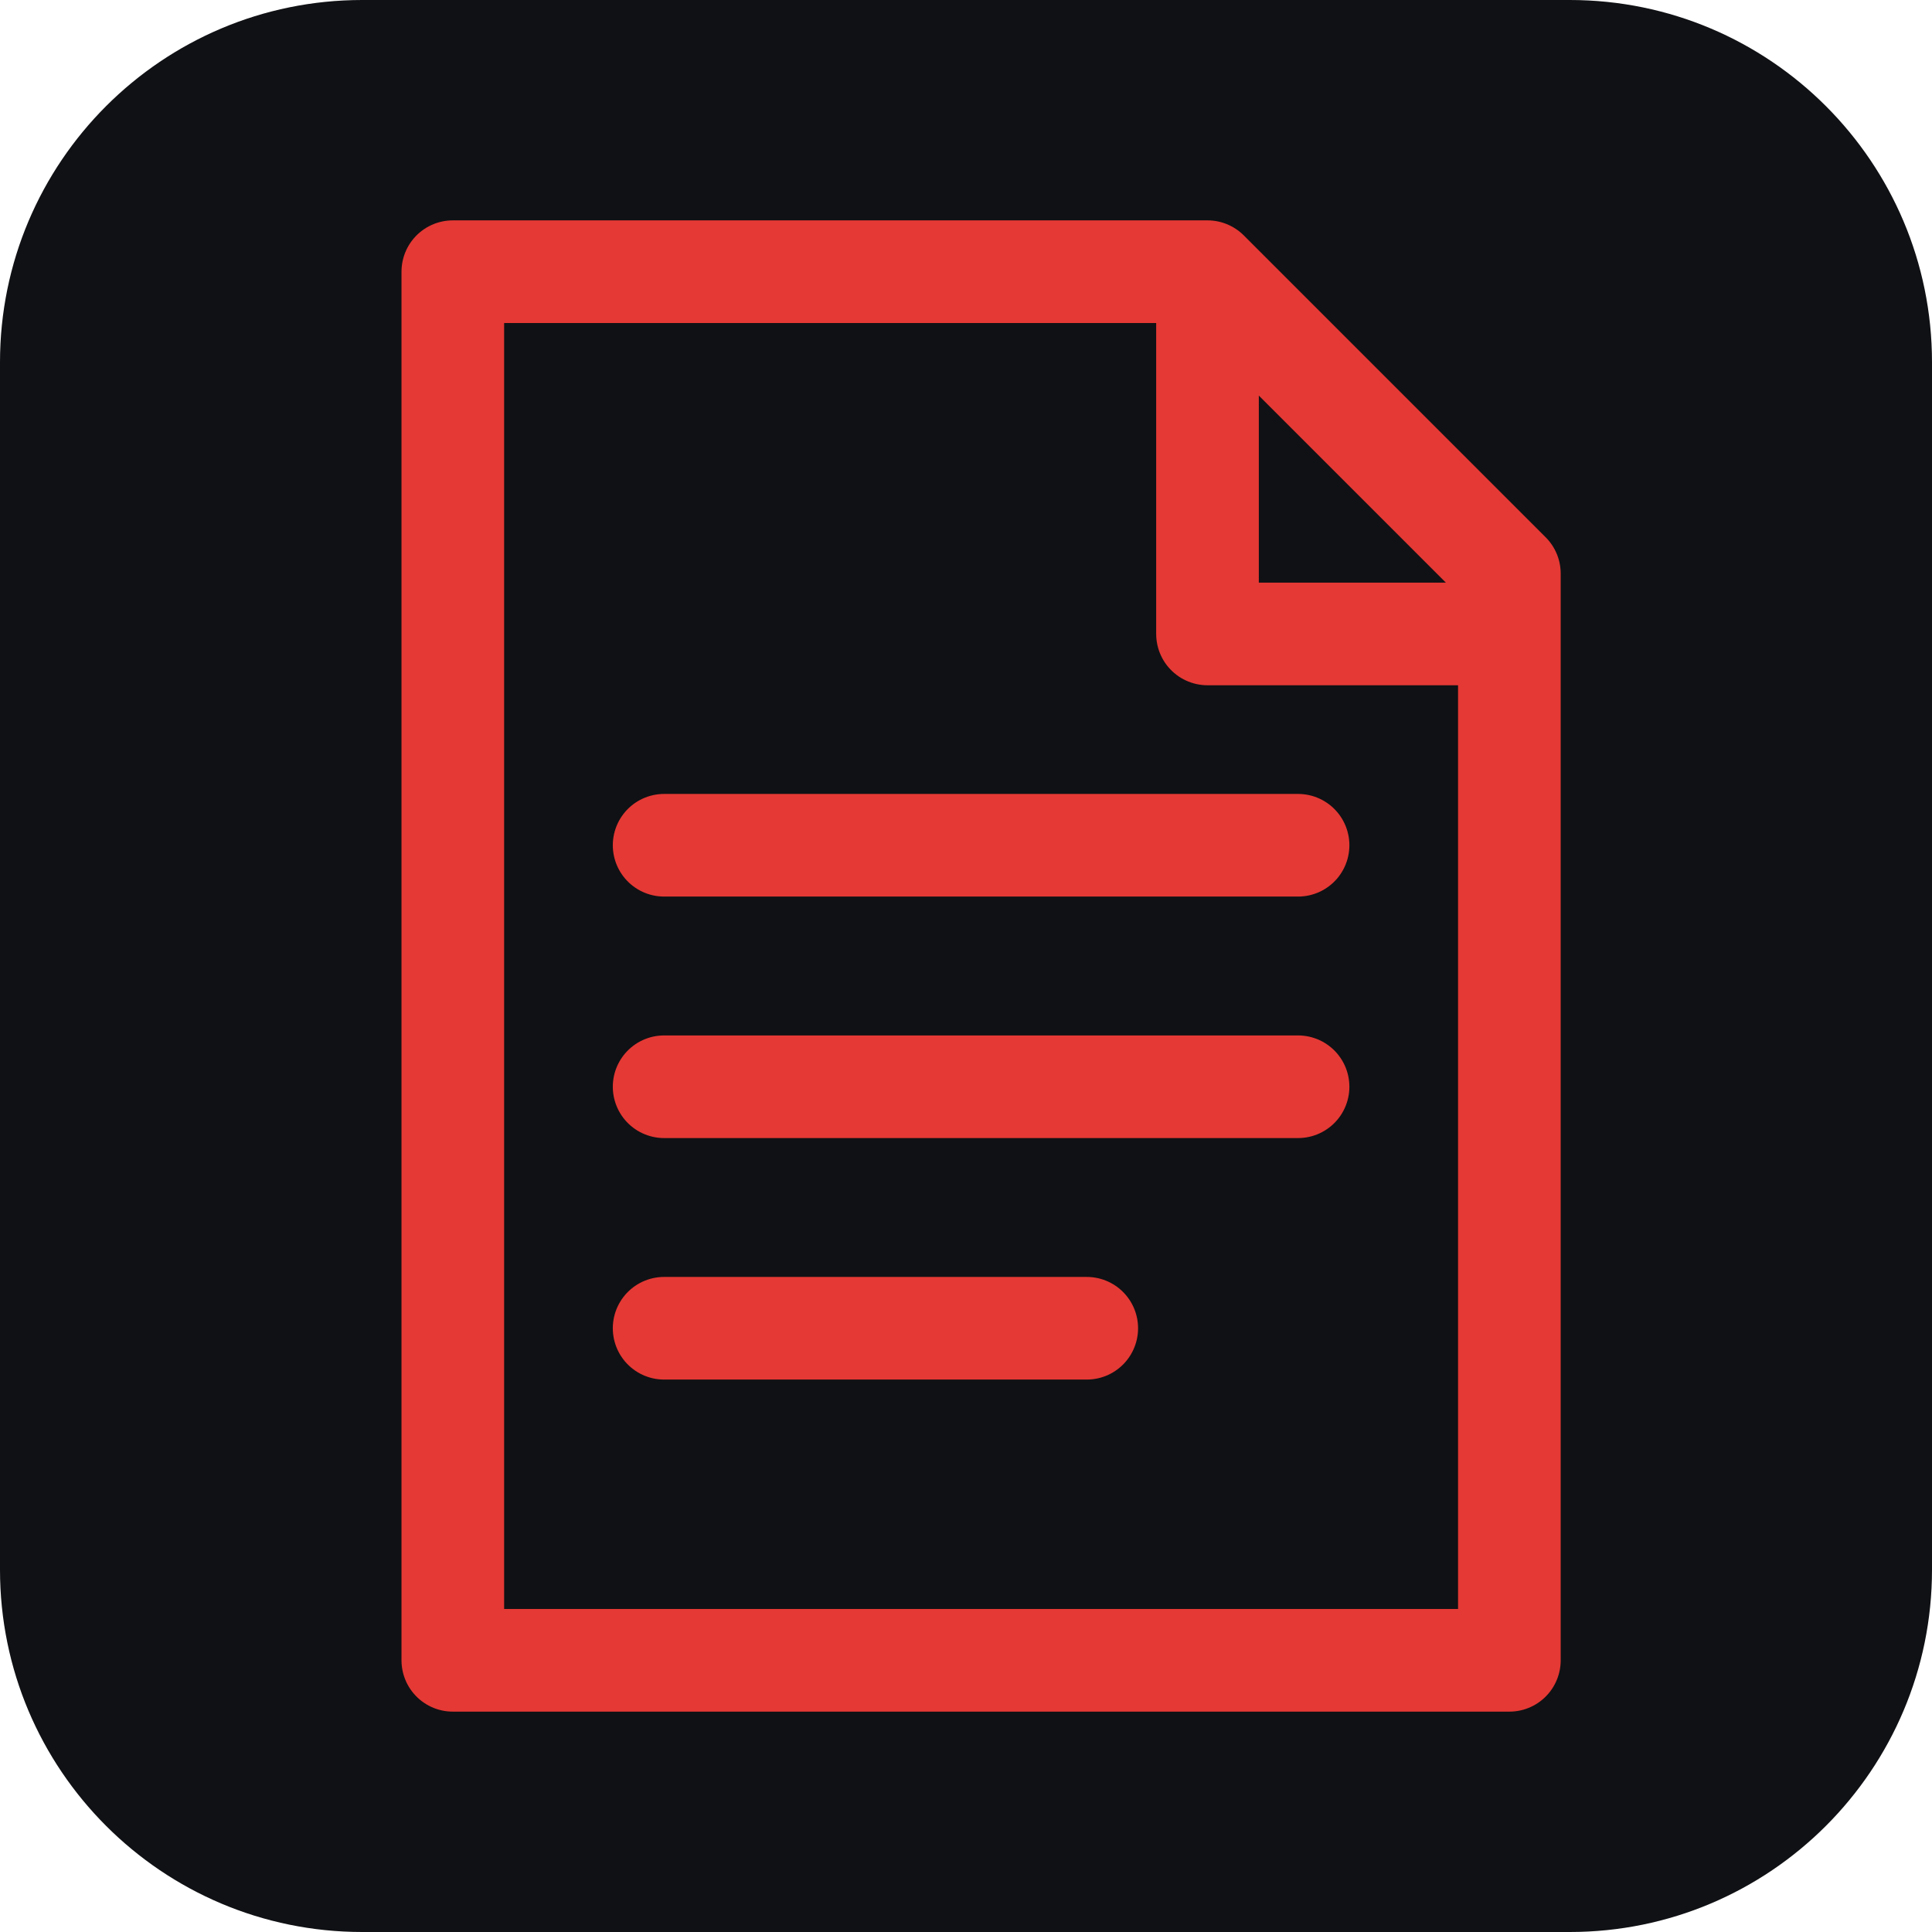
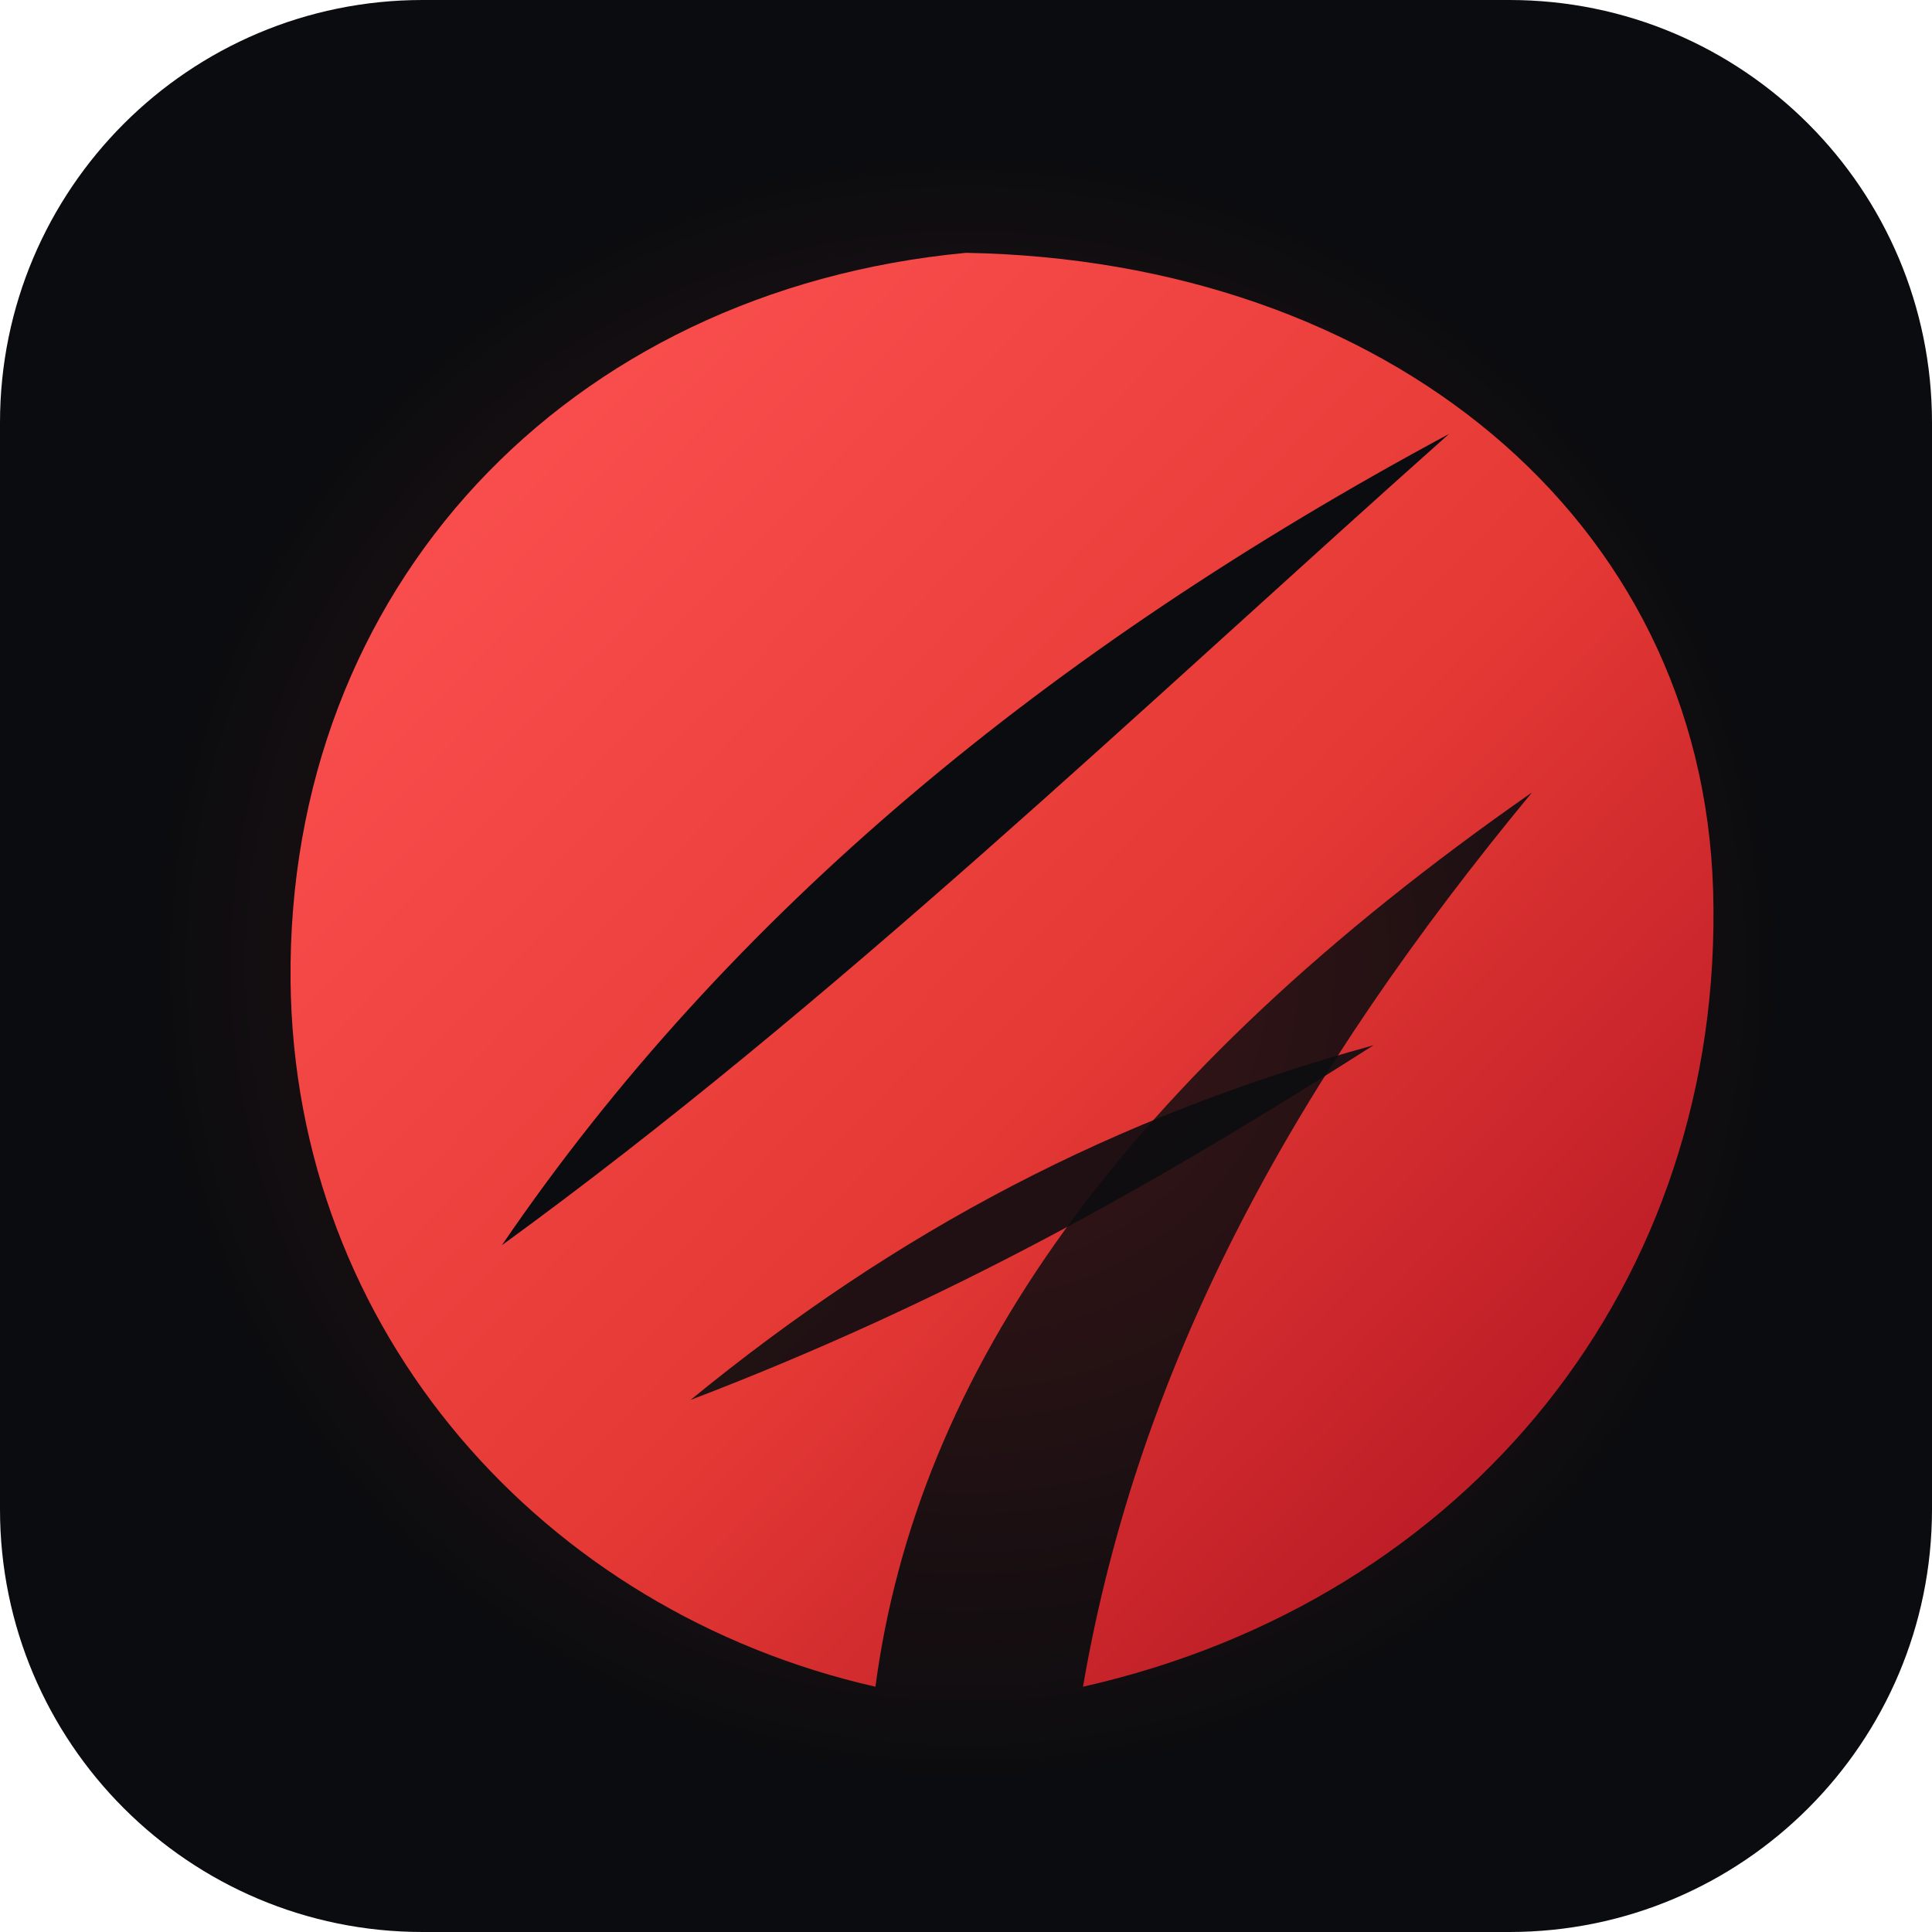
- <svg xmlns="http://www.w3.org/2000/svg" viewBox="0 0 64 64">
-   <rect width="64" height="64" rx="12" fill="#101114" />
-   <path d="M15 9h25l10 10v36H15zM40 9v12h10M22 28h21M22 36h21M22 44h14" stroke="#e53935" stroke-width="3.4" fill="none" stroke-linejoin="round" stroke-linecap="round" />
+ <svg xmlns="http://www.w3.org/2000/svg" viewBox="0 0 512 512">
+   <defs>
+     <linearGradient id="leaf" x1="0" y1="0" x2="1" y2="1">
+       <stop stop-color="#ff5555" />
+       <stop offset=".55" stop-color="#e53935" />
+       <stop offset="1" stop-color="#a90f20" />
+     </linearGradient>
+     <radialGradient id="glow">
+       <stop stop-color="#e53935" stop-opacity=".24" />
+       <stop offset="1" stop-color="#e53935" stop-opacity="0" />
+     </radialGradient>
+   </defs>
+   <rect width="512" height="512" rx="112" fill="#0b0c0f" />
+   <circle cx="256" cy="256" r="218" fill="url(#glow)" />
+   <path d="M256 67C150 77 76 156 77 260c1 93 67 167 155 187 11-83 65-161 174-237-62 75-104 150-119 237 102-23 170-107 167-211C451 137 367 69 256 67Z" fill="url(#leaf)" />
+   <path d="M133 330c60-88 145-158 251-215-82 73-163 151-251 215Z" fill="#0b0c0f" />
+   <path d="M183 371c55-45 112-75 181-94-58 37-113 68-181 94Z" fill="#0b0c0f" opacity=".9" />
</svg>
